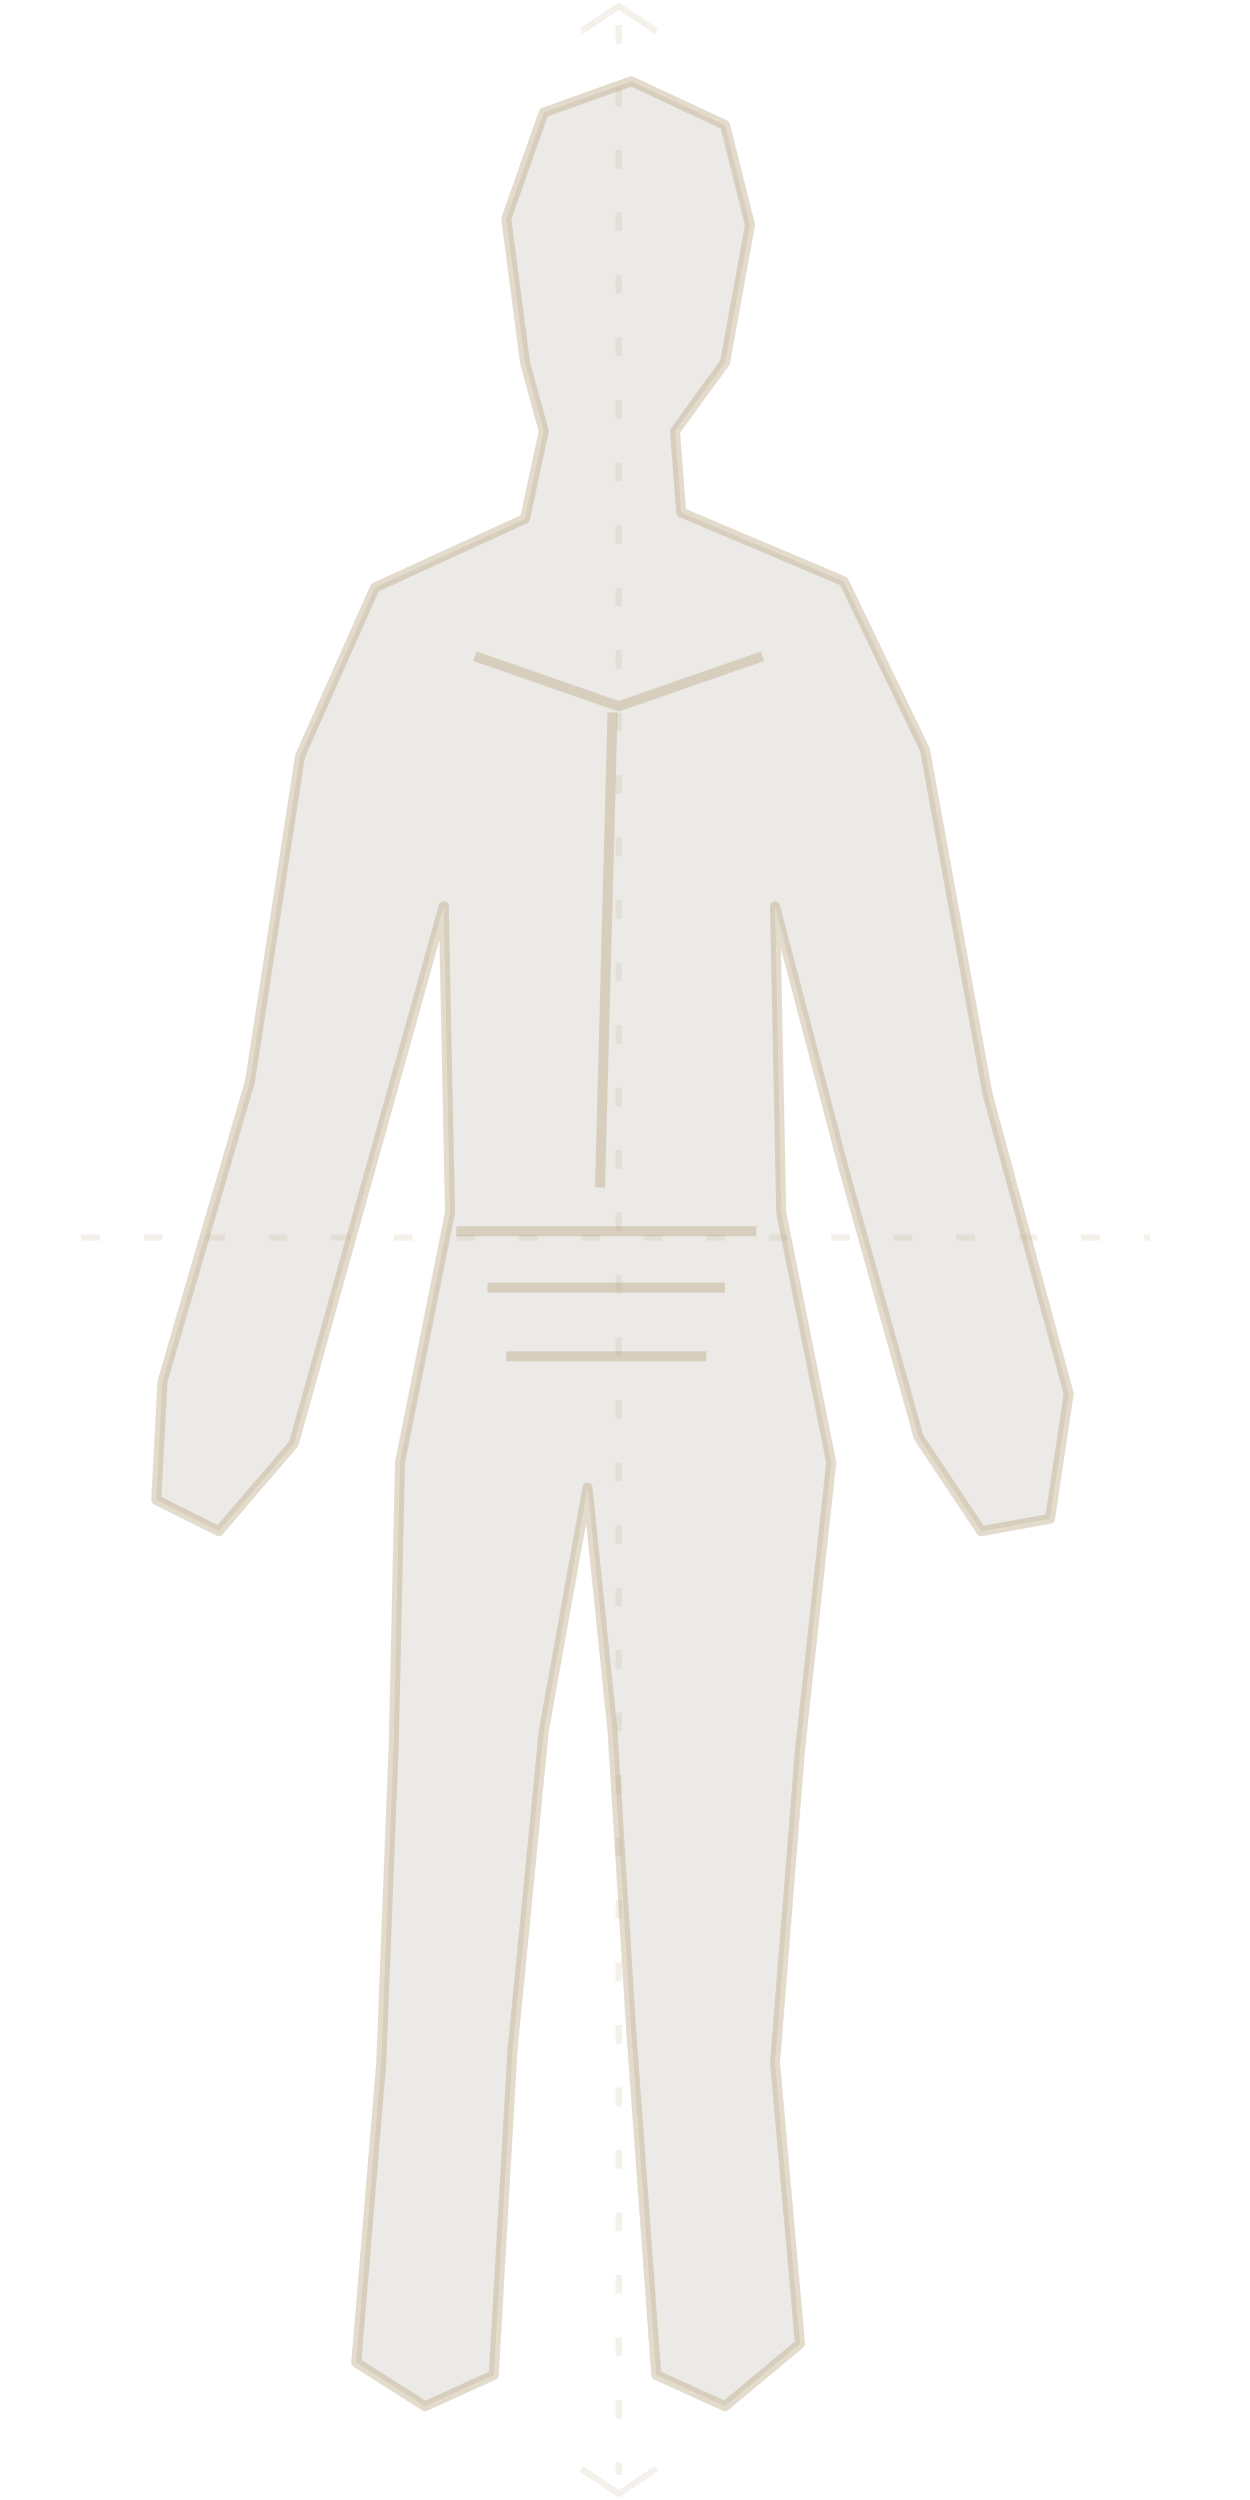
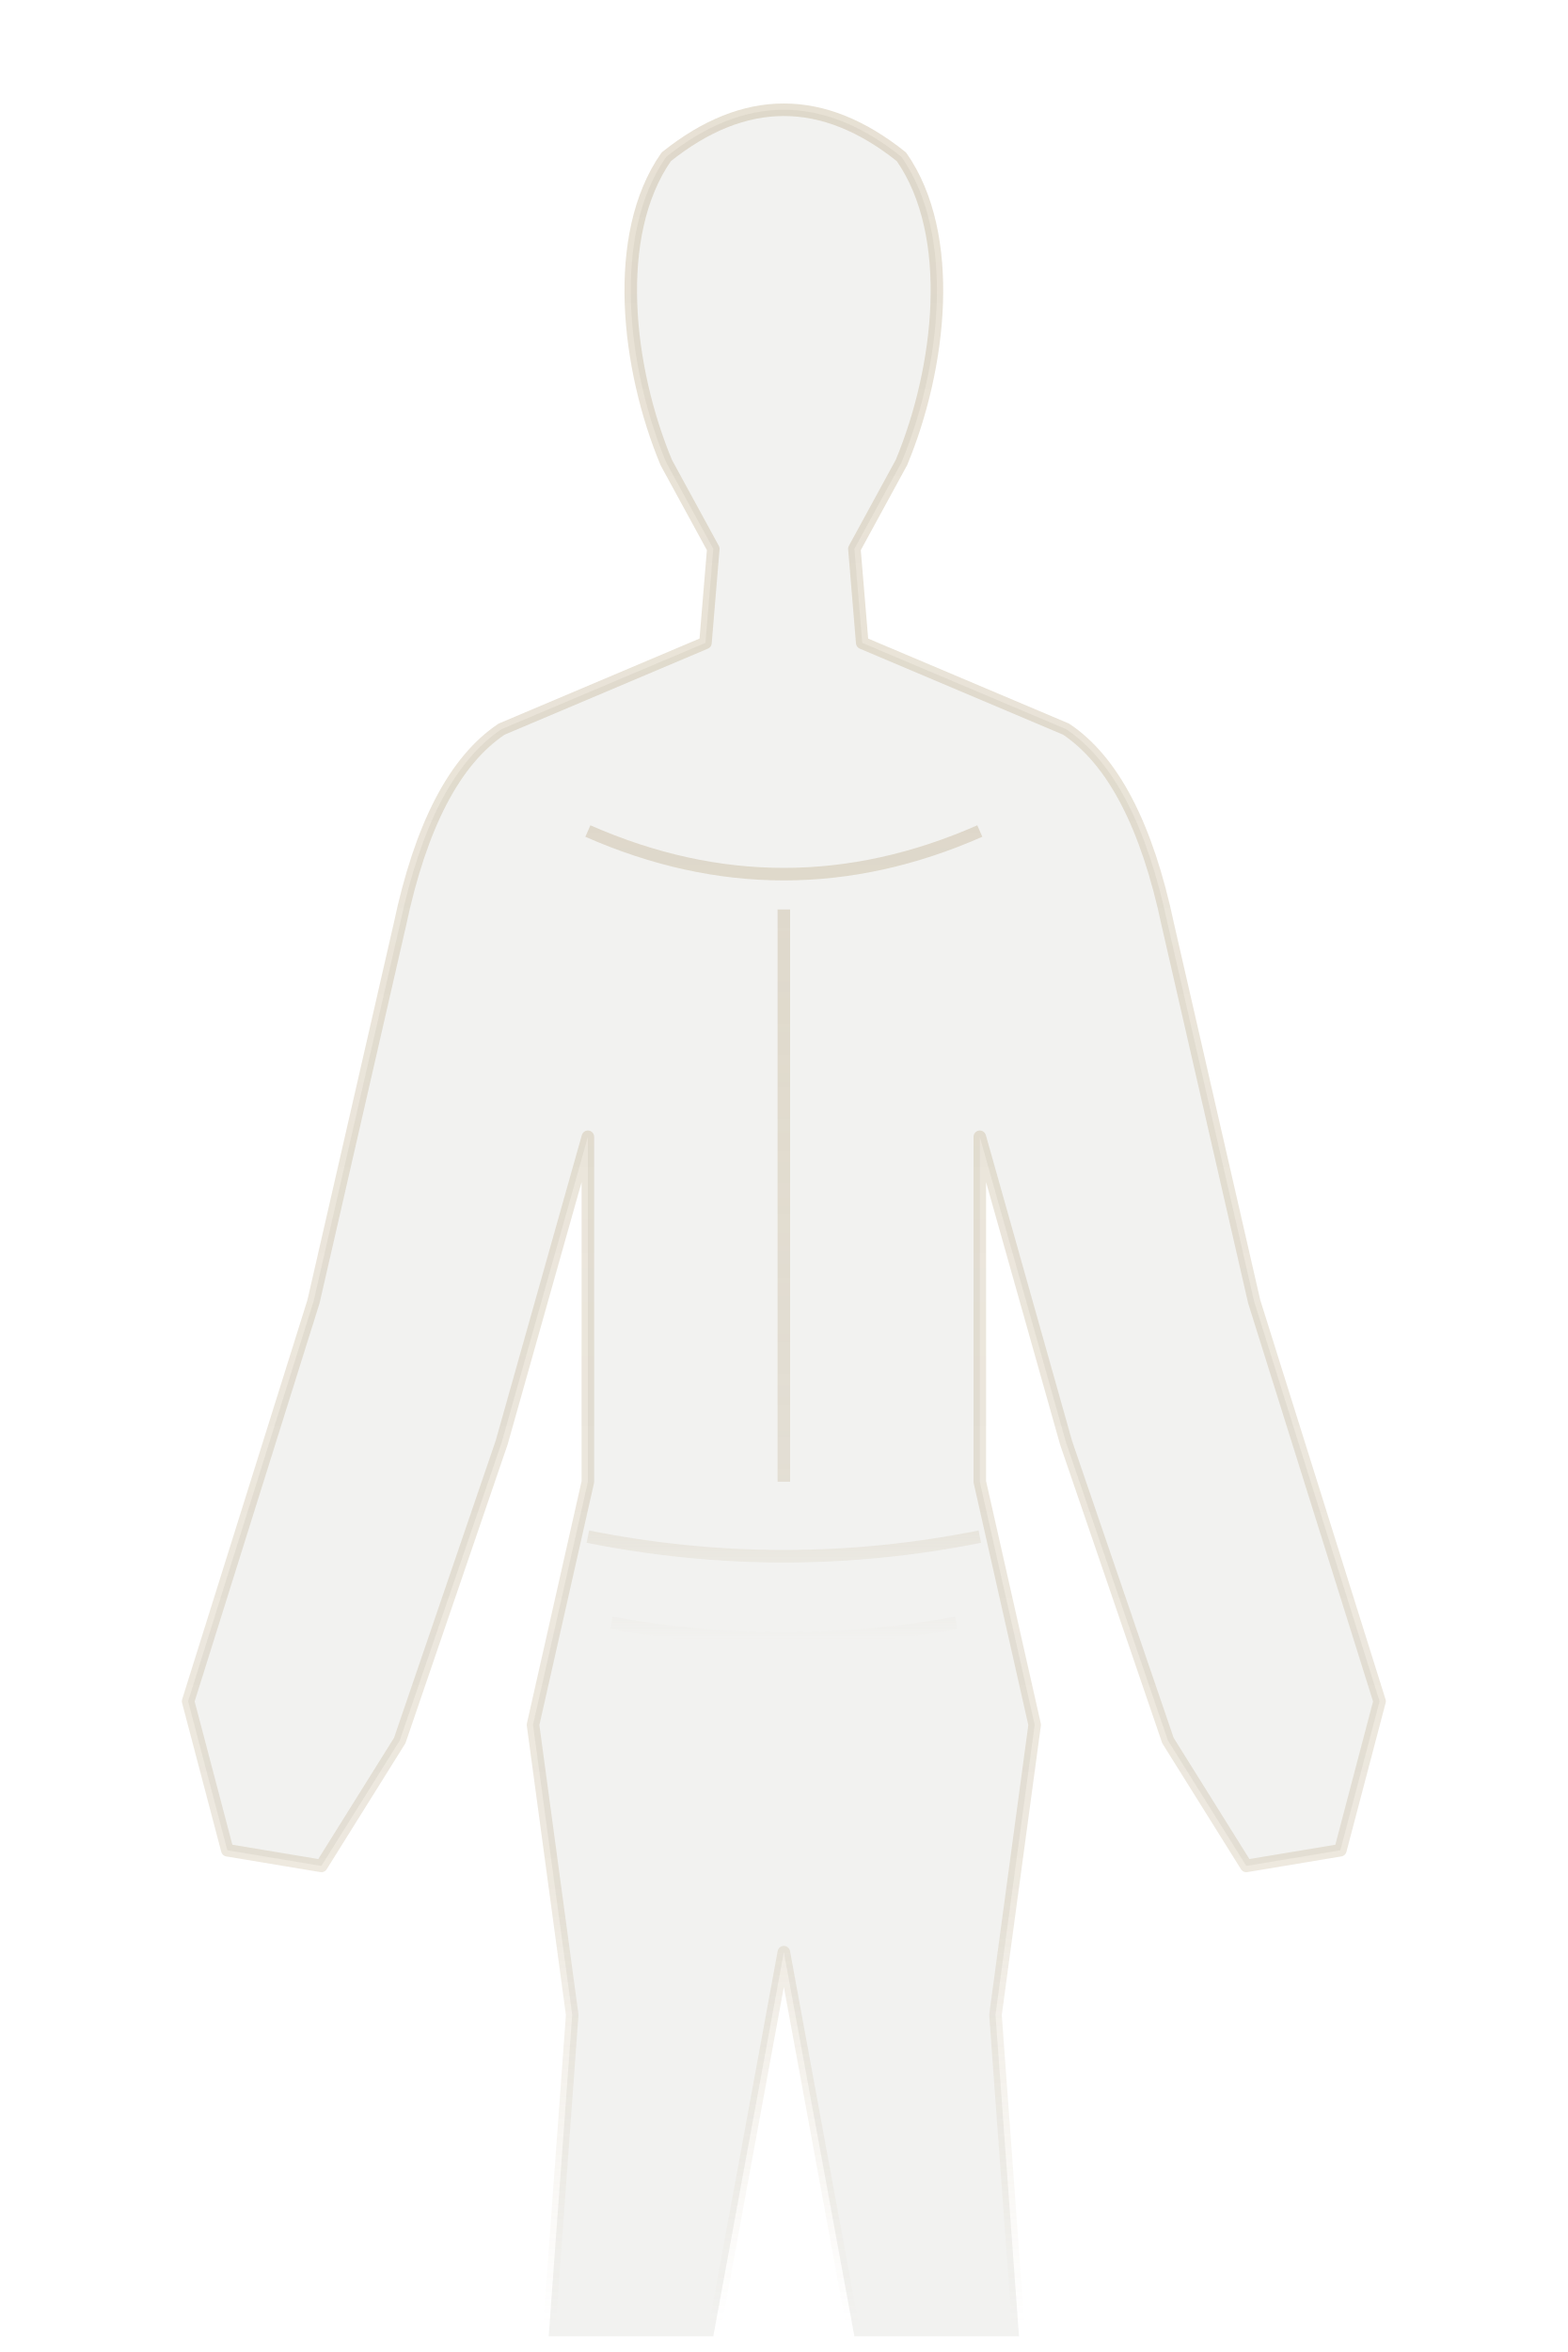
- <svg xmlns="http://www.w3.org/2000/svg" width="200" height="400" viewBox="0 0 200 400">
-   <g fill="#807965" fill-opacity=".16" stroke="#b5a17a" stroke-opacity=".38" stroke-width="1.6" stroke-linejoin="round">
-     <path d="M84 58 81 35 87 18 101 13 116 20 120 36 116 58 108 69 109 82 135 93 148 120 158 175 171 223 168 243 157 245 147 230 135 187 124 145 125 194 133 234 128 280 124 330 128 375 116 385 105 380 101 325 98 277 94 238 87 277 82 328 79 380 68 385 57 378 61 330 63 279 64 234 72 194 71 145 59 188 47 231 35 245 25 240 26 221 40 173 48 121 60 94 84 83 87 69Z" />
-     <path d="M76 105 99 113 122 105 M98 114 96 190 M73 197 121 197 M78 206 116 206 M81 217 113 217" fill="none" />
-   </g>
-   <g fill="none" stroke="#b5a17a" stroke-opacity=".16" stroke-width="1">
-     <path d="M99 4V396 M13 198H184" stroke-dasharray="3 7" />
-     <path d="m93 5 6-4 6 4M93 395l6 4 6-4" />
+ <svg xmlns="http://www.w3.org/2000/svg" width="200" height="300" viewBox="0 0 200 300">
+   <defs>
+     <linearGradient id="ink" x2="0" y2="1">
+       <stop stop-color="#b5a17a" stop-opacity=".32" />
+       <stop offset=".8" stop-color="#b5a17a" stop-opacity=".24" />
+       <stop offset="1" stop-color="#b5a17a" stop-opacity="0" />
+     </linearGradient>
+   </defs>
+   <g fill="#807965" fill-opacity=".10" stroke="url(#ink)" stroke-width="1.6" stroke-linejoin="round">
+     <path d="M85 59C80 47 78 30 85 20Q100 8 115 20C122 30 120 47 115 59L109 70 110 82 136 93Q145 99 149 118L160 166 176 217 171 236 159 238 149 222 136 184 125 145 125 189 132 220 127 257 130 298 109 298 100 249 91 298 70 298 73 257 68 220 75 189 75 145 64 184 51 222 41 238 29 236 24 217 40 166 51 118Q55 99 64 93L90 82 91 70Z" />
+     <path d="M75 106Q100 117 125 106M100 116V189M75 196Q100 201 125 196M78 207Q100 211 122 207" fill="none" />
  </g>
</svg>
